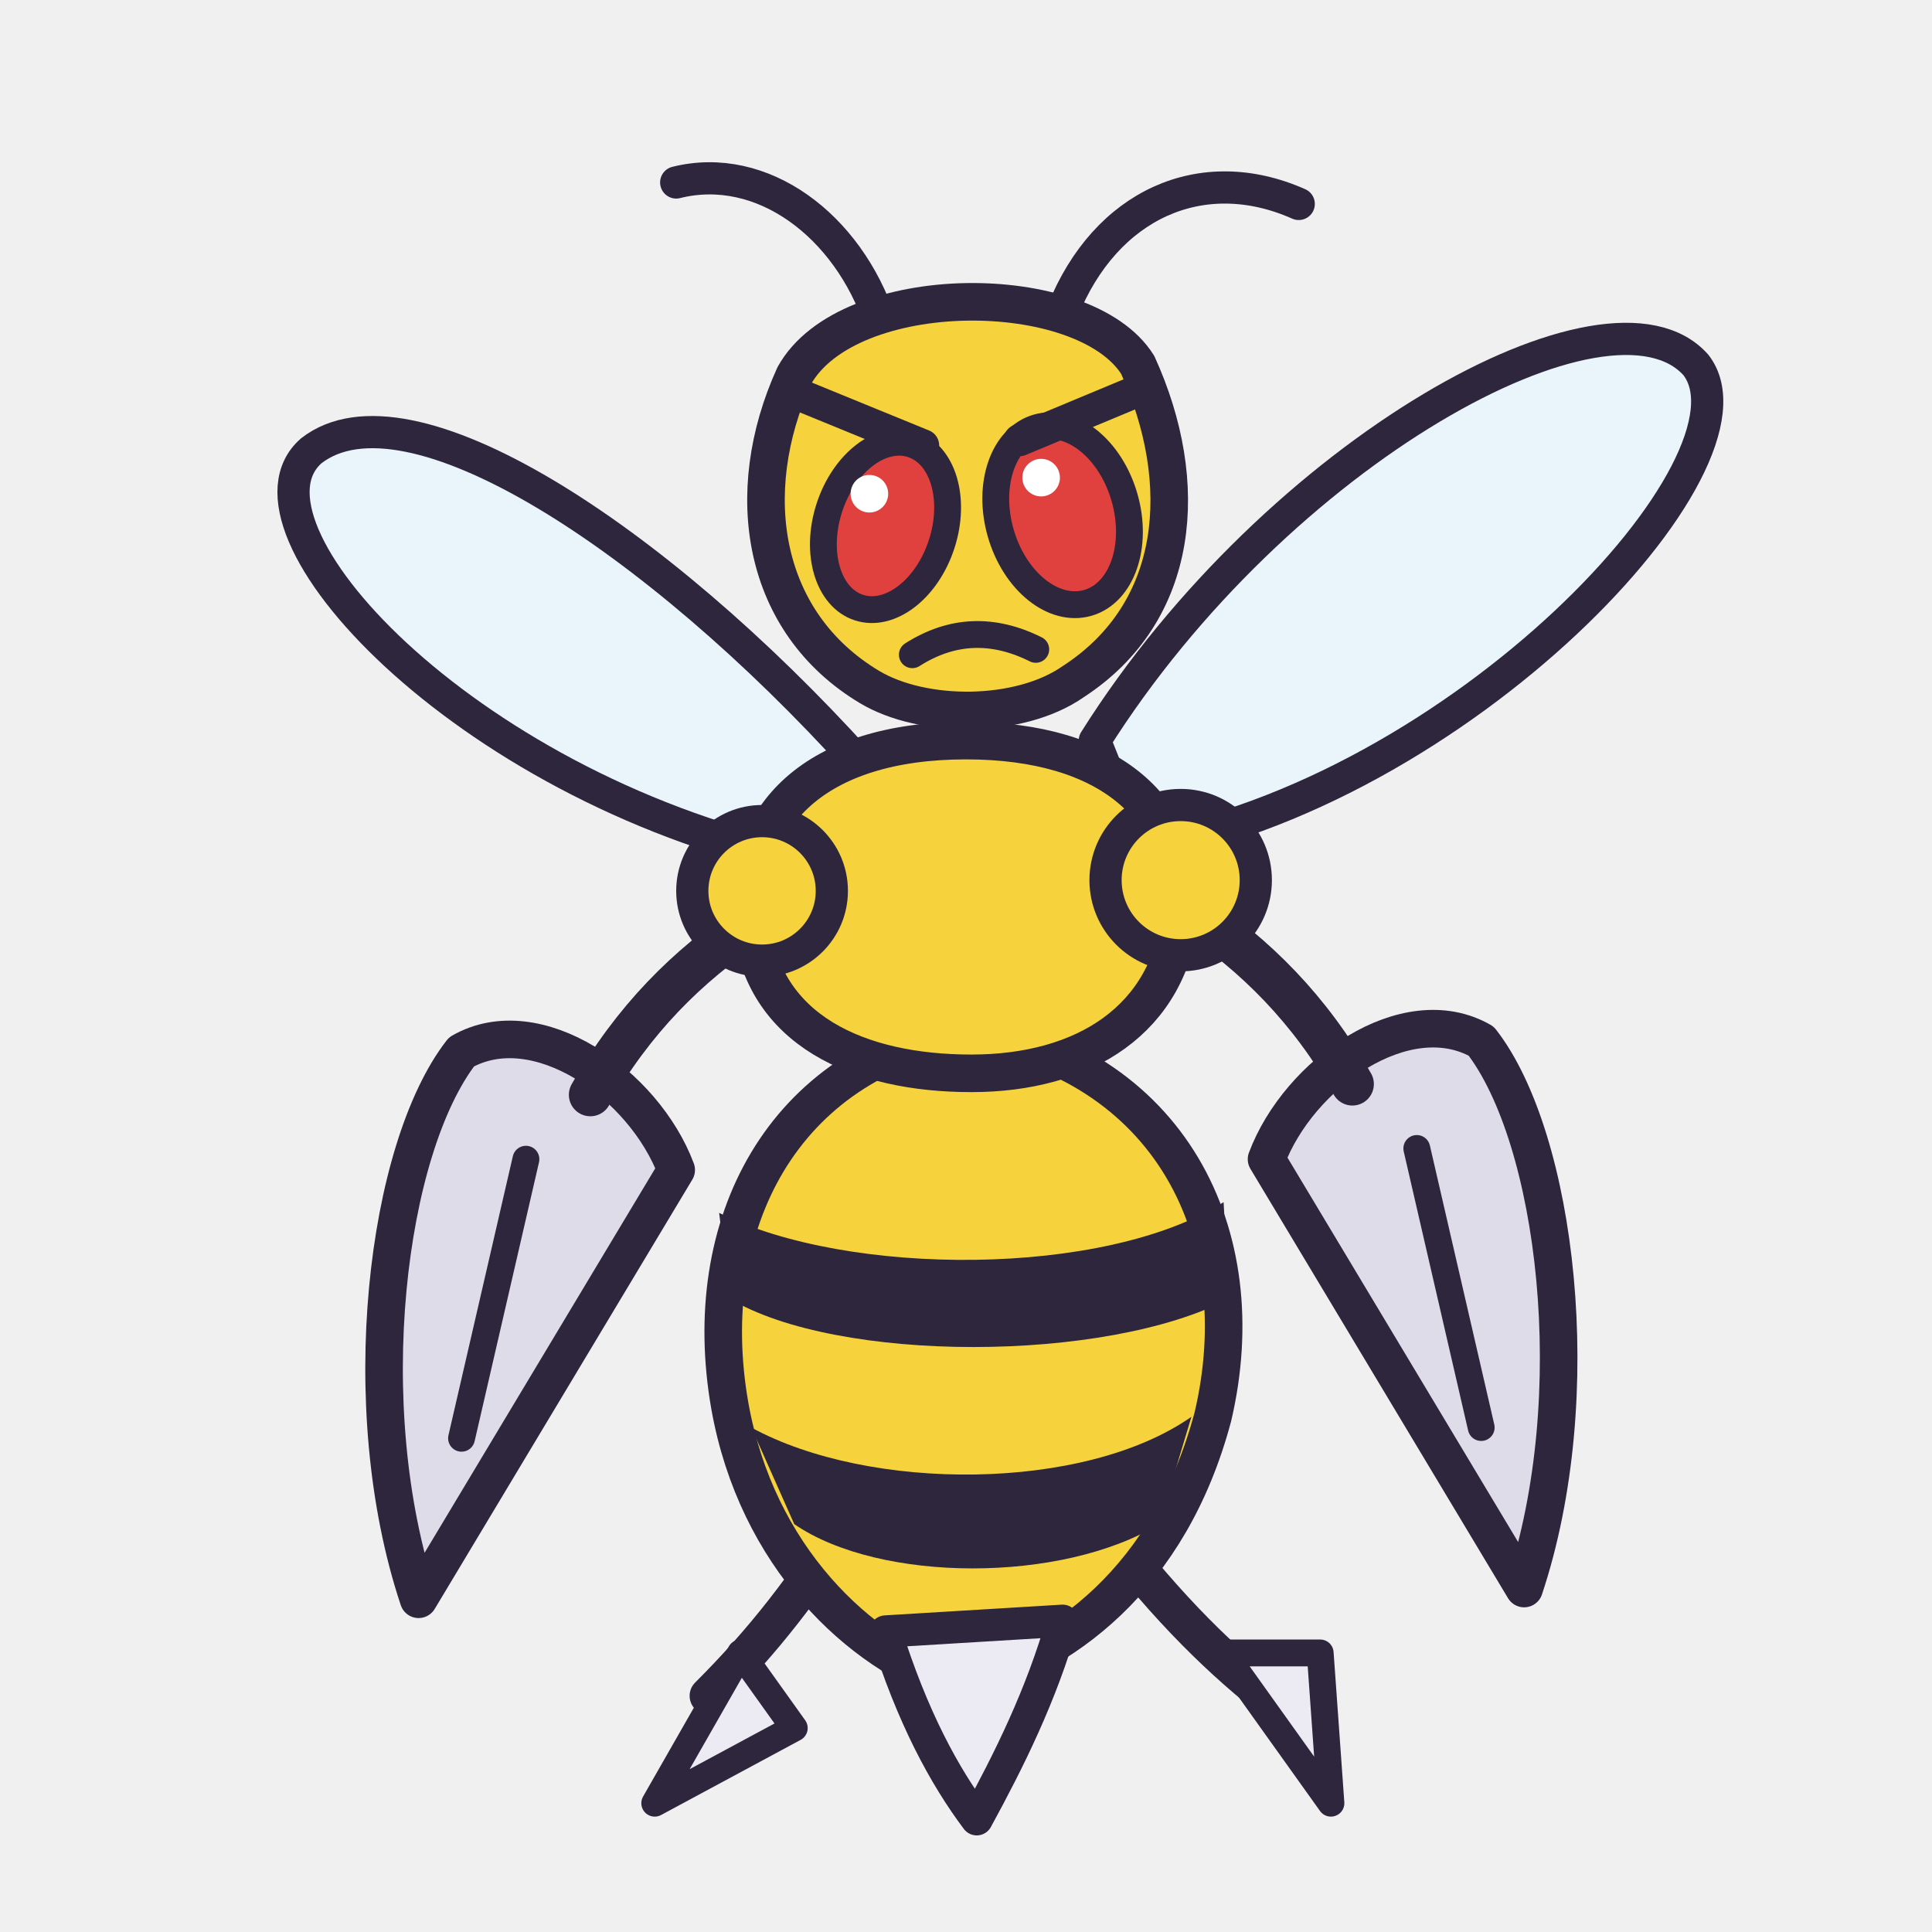
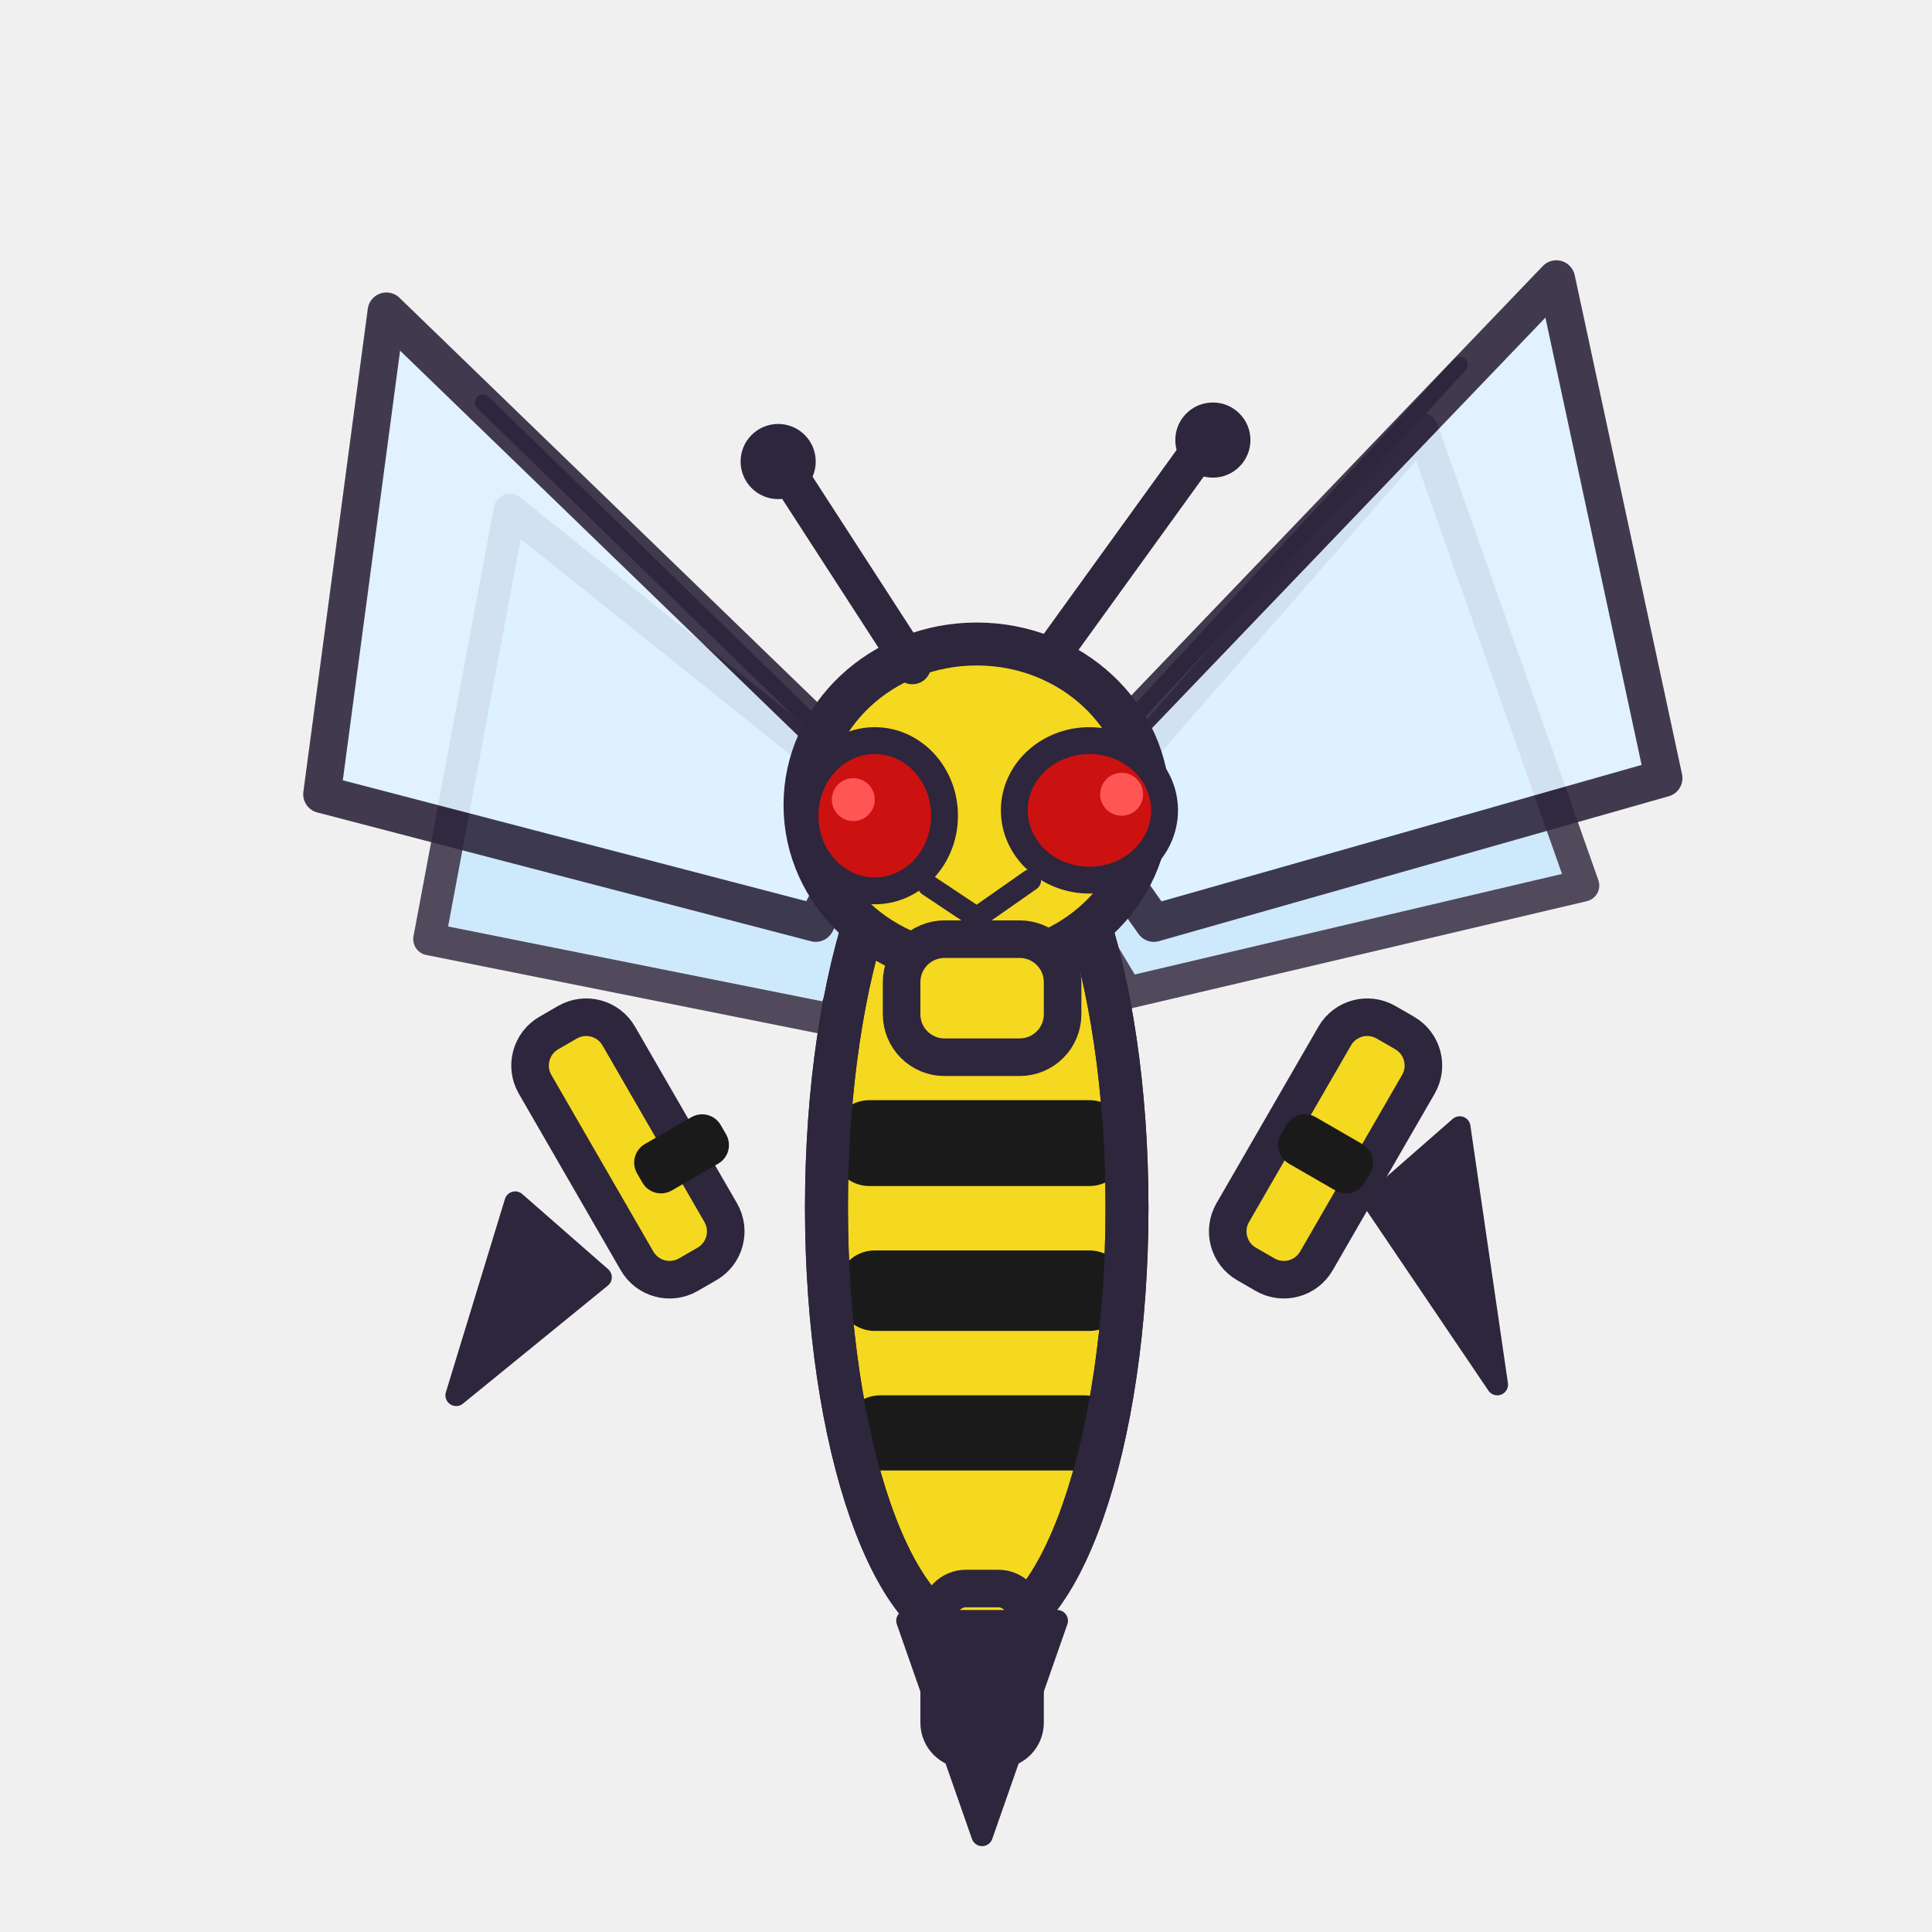
<svg xmlns="http://www.w3.org/2000/svg" viewBox="0 0 360 360">
-   <g stroke="#2d263c" stroke-linejoin="round" stroke-linecap="round">
-     <path d="M160 142 C122 100 76 70 58 84 C42 98 86 146 148 160 Z" fill="#e9f4fb" stroke-width="6" />
-     <path d="M204 138 C238 84 300 50 316 68 C330 86 272 148 212 158 Z" fill="#e9f4fb" stroke-width="6" />
-     <path d="M86 196 C100 188 120 202 126 218 L78 298 C66 262 72 214 86 196 Z" fill="#dfdce9" stroke-width="7" />
-     <path d="M276 194 C262 186 242 200 236 216 L284 296 C296 260 290 212 276 194 Z" fill="#dfdce9" stroke-width="7" />
-     <path d="M98 216 L86 268" fill="none" stroke-width="5" />
-     <path d="M264 214 L276 266" fill="none" stroke-width="5" />
-     <path d="M160 280 C150 296 142 306 132 316" fill="none" stroke-width="7" />
-     <path d="M204 282 C216 298 226 308 236 316" fill="none" stroke-width="7" />
-     <path d="M138 308 L122 336 L148 322 Z" fill="#eceaf2" stroke-width="5" />
-     <path d="M228 308 L248 336 L246 308 Z" fill="#eceaf2" stroke-width="5" />
-     <path d="M180 192 C146 198 130 228 136 262 C141 290 160 308 178 314 C198 309 218 294 226 264 C234 230 218 198 180 192 Z" fill="#f6d33c" stroke-width="7" />
-     <path d="M134 226 C158 238 206 238 228 224 L229 242 C206 254 156 254 136 242 Z" fill="#2d263c" stroke="none" />
-     <path d="M140 266 C162 278 202 278 222 264 L216 284 C198 295 164 295 148 284 Z" fill="#2d263c" stroke="none" />
-     <path d="M165 304 C170 320 176 331 182 339 C188 328 194 316 198 302 Z" fill="#eceaf2" stroke-width="6" />
-     <path d="M180 138 C152 138 138 152 140 172 C142 192 160 200 181 200 C202 200 218 190 220 170 C221 151 207 138 180 138 Z" fill="#f6d33c" stroke-width="7" />
-     <path d="M140 172 C128 180 118 190 110 204" fill="none" stroke-width="8" />
-     <path d="M222 170 C234 178 244 188 252 202" fill="none" stroke-width="8" />
-     <circle cx="142" cy="166" r="13" fill="#f6d33c" stroke-width="6" />
-     <circle cx="220" cy="164" r="14" fill="#f6d33c" stroke-width="6" />
-     <path d="M164 60 C158 42 142 30 126 34" fill="none" stroke-width="6" />
-     <path d="M198 58 C206 38 224 30 242 38" fill="none" stroke-width="6" />
-     <path d="M148 70 C138 92 142 116 162 128 C172 134 190 134 200 127 C220 114 222 90 212 68 C202 52 158 52 148 70 Z" fill="#f6d33c" stroke-width="7" />
-     <ellipse cx="165" cy="98" rx="11" ry="16" transform="rotate(18 165 98)" fill="#e0413f" stroke-width="5" />
-     <ellipse cx="198" cy="96" rx="12" ry="17" transform="rotate(-16 198 96)" fill="#e0413f" stroke-width="5" />
-     <circle cx="162" cy="92" r="3.5" fill="#ffffff" stroke="none" />
-     <circle cx="194" cy="89" r="3.5" fill="#ffffff" stroke="none" />
-     <path d="M150 74 L172 83" fill="none" stroke-width="6" />
-     <path d="M214 72 L190 82" fill="none" stroke-width="6" />
-     <path d="M170 122 Q181 115 193 121" fill="none" stroke-width="5" />
-   </g>
+   <polygon points="170,155 95,95 80,175 155,190" fill="#c8e8ff" stroke="#2d263c" stroke-width="6" stroke-linejoin="round" opacity="0.82" />
+   <polygon points="195,160 265,80 295,165 210,185" fill="#c8e8ff" stroke="#2d263c" stroke-width="6" stroke-linejoin="round" opacity="0.82" />
+   <polygon points="165,148 72,58 60,148 152,172" fill="#dff2ff" stroke="#2d263c" stroke-width="7" stroke-linejoin="round" opacity="0.9" />
+   <polygon points="198,148 290,52 310,145 215,172" fill="#dff2ff" stroke="#2d263c" stroke-width="7" stroke-linejoin="round" opacity="0.9" />
+   <line x1="165" y1="148" x2="90" y2="75" stroke="#2d263c" stroke-width="3" stroke-linecap="round" />
+   <line x1="198" y1="148" x2="272" y2="68" stroke="#2d263c" stroke-width="3" stroke-linecap="round" />
+   <ellipse cx="182" cy="225" rx="28" ry="80" fill="#f5d820" stroke="#2d263c" stroke-width="8" stroke-linejoin="round" />
+   <rect x="155" y="205" width="55" height="16" rx="7" fill="#1a1a1a" stroke="none" />
+   <rect x="156" y="233" width="54" height="15" rx="7" fill="#1a1a1a" stroke="none" />
+   <rect x="157" y="260" width="52" height="14" rx="7" fill="#1a1a1a" stroke="none" />
+   <ellipse cx="182" cy="225" rx="28" ry="80" fill="none" stroke="#2d263c" stroke-width="8" />
+   <rect x="175" y="296" width="16" height="30" rx="5" fill="#f5d820" stroke="#2d263c" stroke-width="7" stroke-linejoin="round" />
+   <polygon points="183,342 169,302 197,302" fill="#2d263c" stroke="#2d263c" stroke-width="4" stroke-linejoin="round" />
+   <ellipse cx="182" cy="150" rx="32" ry="30" fill="#f5d820" stroke="#2d263c" stroke-width="8" stroke-linejoin="round" />
+   <line x1="170" y1="124" x2="148" y2="90" stroke="#2d263c" stroke-width="7" stroke-linecap="round" />
+   <circle cx="145" cy="86" r="7" fill="#2d263c" />
+   <line x1="196" y1="122" x2="222" y2="86" stroke="#2d263c" stroke-width="7" stroke-linecap="round" />
+   <circle cx="226" cy="82" r="7" fill="#2d263c" />
+   <ellipse cx="163" cy="152" rx="13" ry="14" fill="#cc1111" stroke="#2d263c" stroke-width="5" />
+   <ellipse cx="159" cy="149" rx="4" ry="4" fill="#ff5555" stroke="none" />
+   <ellipse cx="203" cy="151" rx="14" ry="13" fill="#cc1111" stroke="#2d263c" stroke-width="5" />
+   <ellipse cx="209" cy="148" rx="4" ry="4" fill="#ff5555" stroke="none" />
+   <rect x="168" y="175" width="30" height="22" rx="8" fill="#f5d820" stroke="#2d263c" stroke-width="7" />
+   <rect x="108" y="188" width="18" height="52" rx="7" transform="rotate(-30 117 214)" fill="#f5d820" stroke="#2d263c" stroke-width="7" stroke-linejoin="round" />
+   <polygon points="85,260 96,224 112,238" fill="#2d263c" stroke="#2d263c" stroke-width="4" stroke-linejoin="round" />
+   <rect x="118" y="210" width="18" height="10" rx="4" transform="rotate(-30 127 215)" fill="#1a1a1a" stroke="none" />
+   <rect x="238" y="188" width="18" height="52" rx="7" transform="rotate(30 247 214)" fill="#f5d820" stroke="#2d263c" stroke-width="7" stroke-linejoin="round" />
+   <polygon points="279,258 256,224 272,210" fill="#2d263c" stroke="#2d263c" stroke-width="4" stroke-linejoin="round" />
+   <rect x="238" y="210" width="18" height="10" rx="4" transform="rotate(30 247 215)" fill="#1a1a1a" stroke="none" />
+   <polyline points="173,165 182,171 192,164" fill="none" stroke="#2d263c" stroke-width="4" stroke-linecap="round" stroke-linejoin="round" />
</svg>
